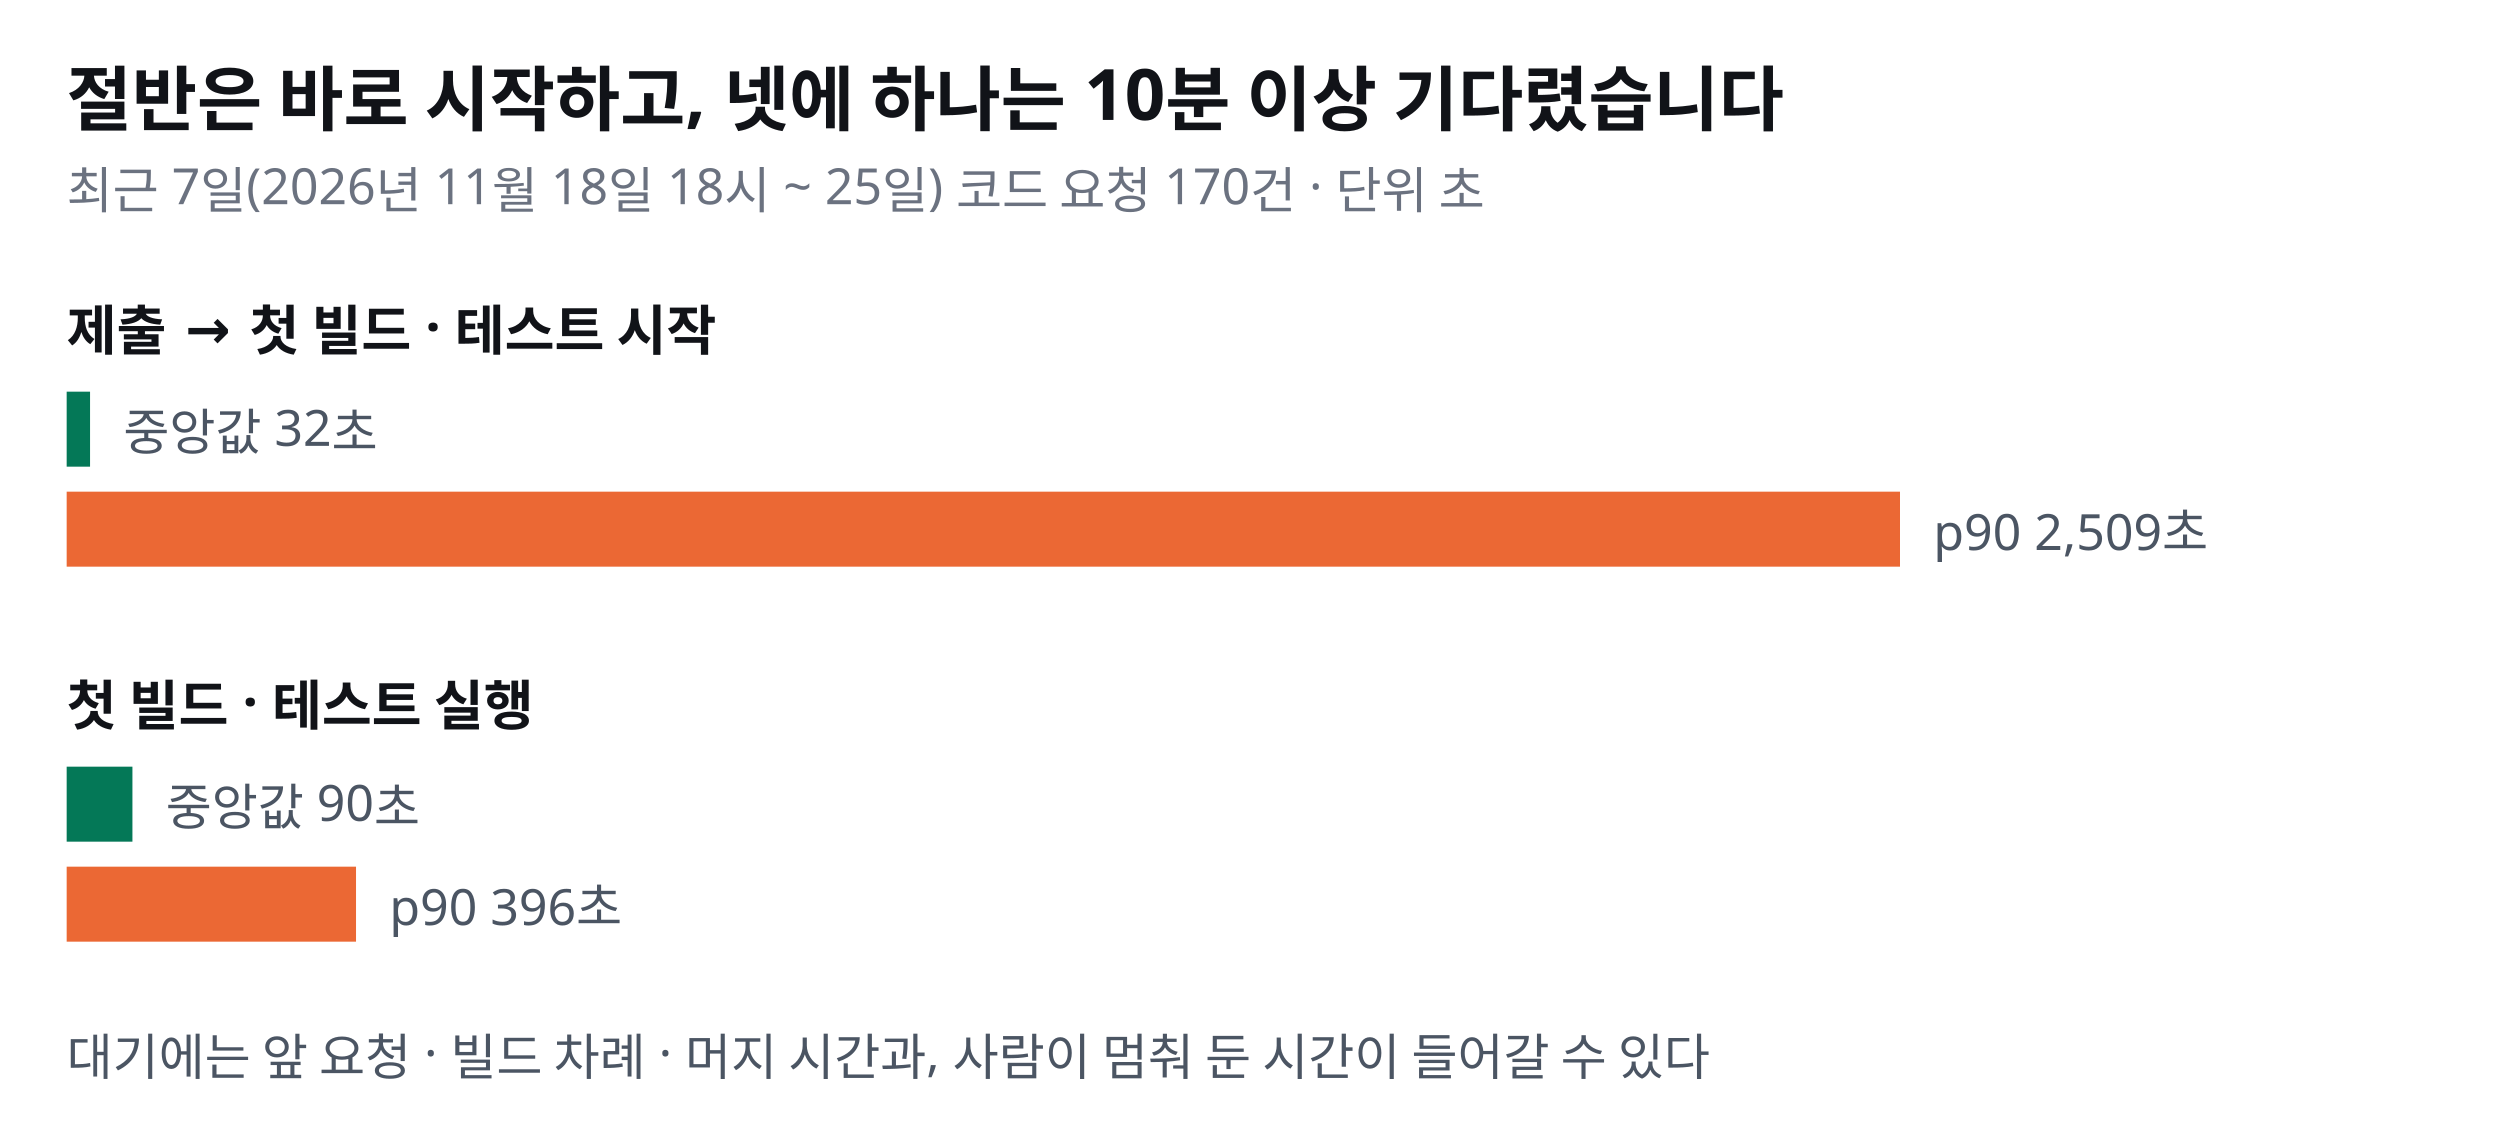
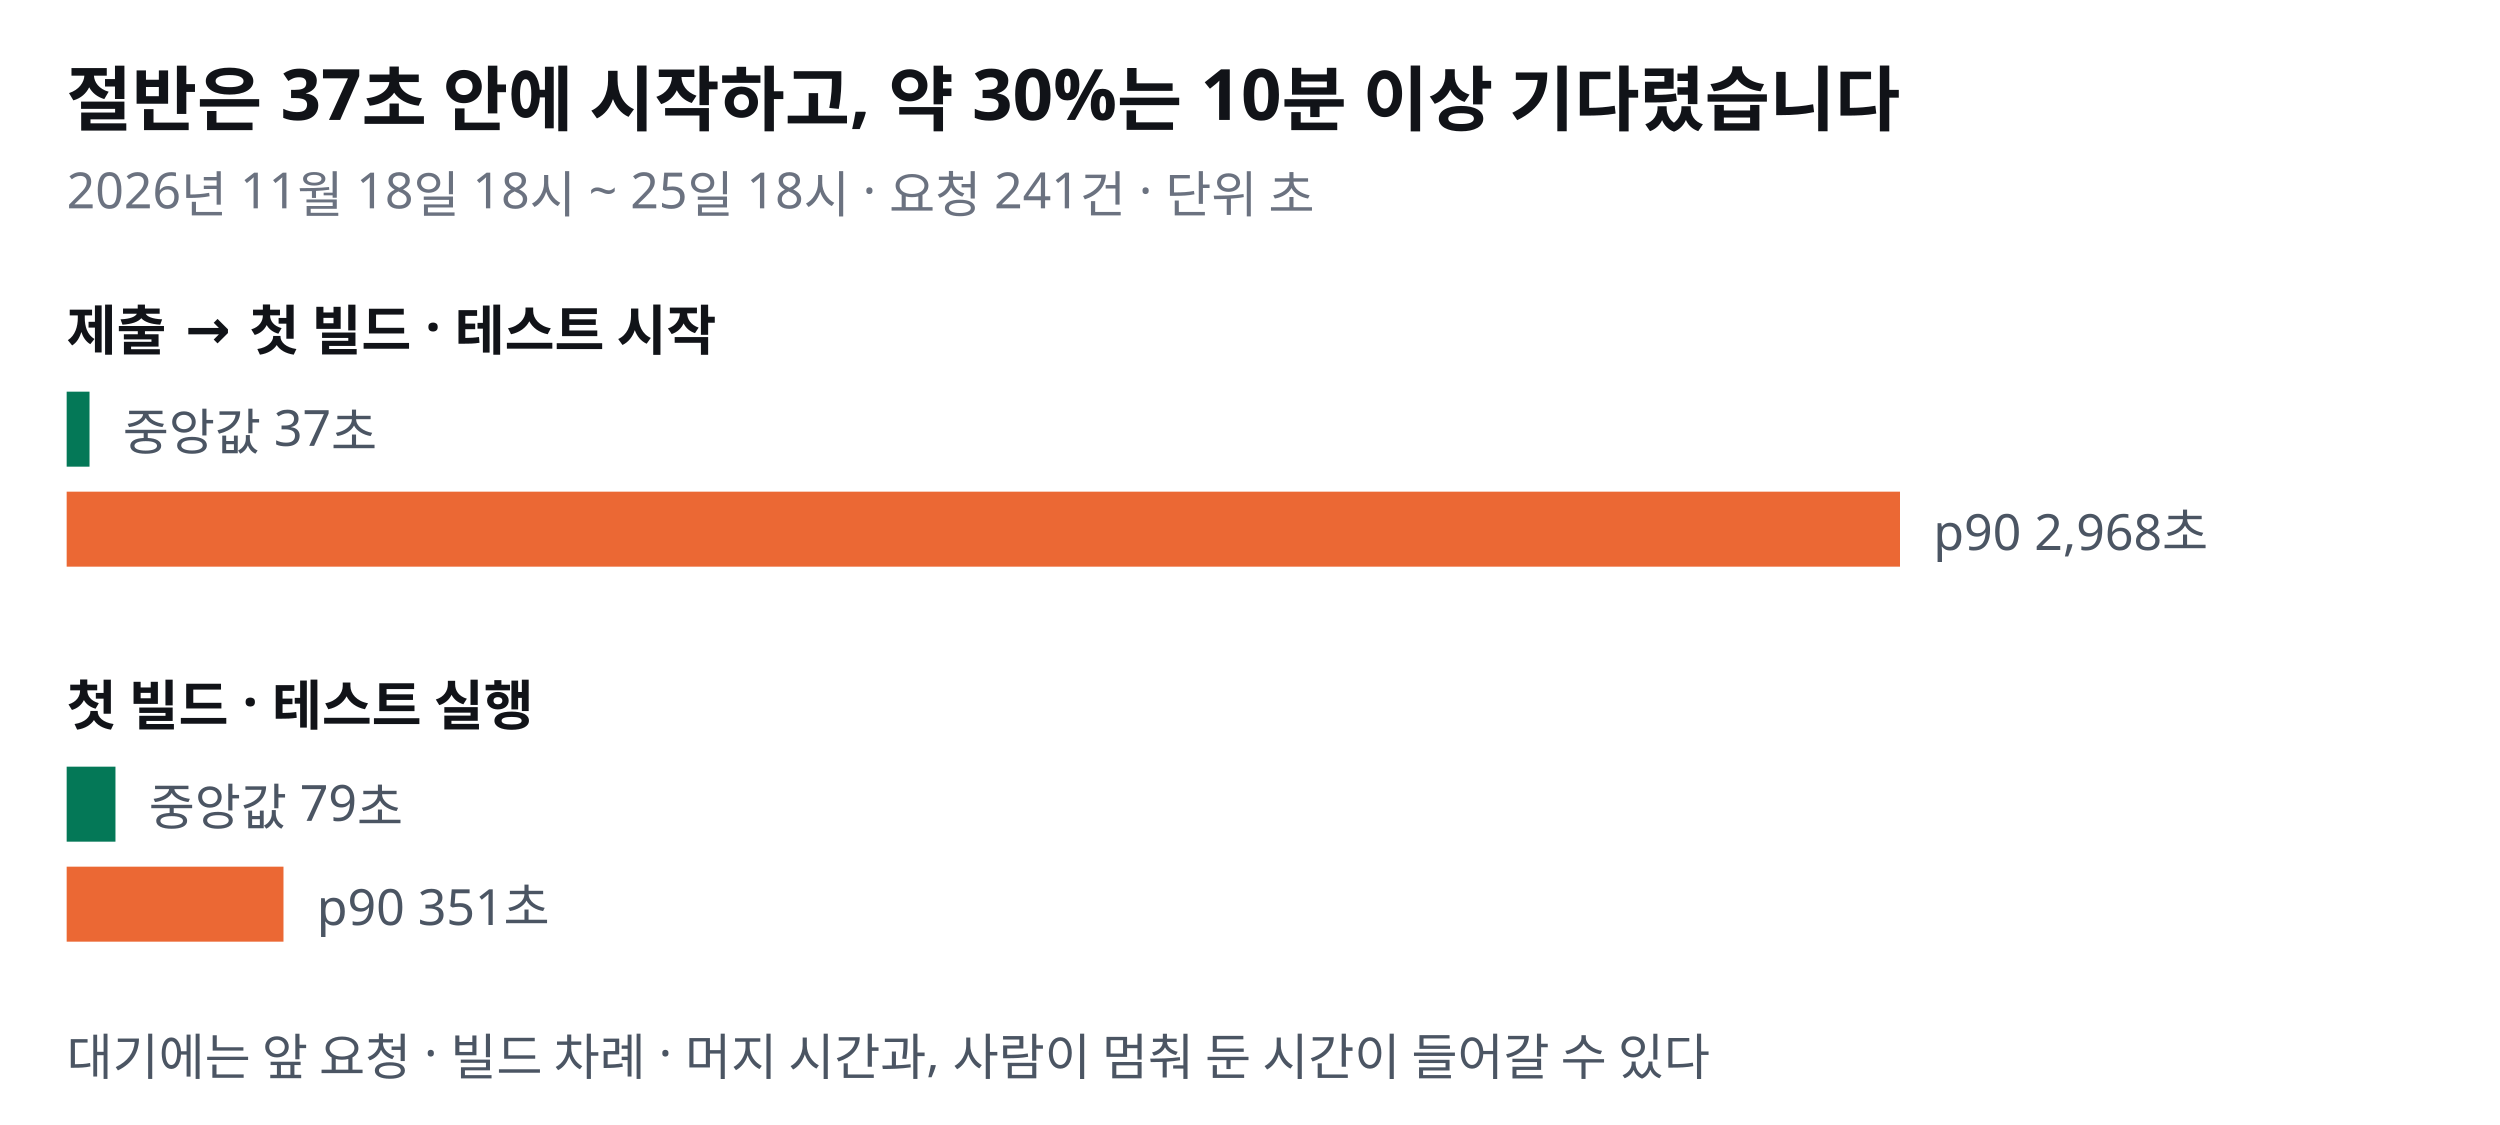
<svg xmlns="http://www.w3.org/2000/svg" viewBox="0 0 600 270" width="600" height="270" role="img" aria-labelledby="t d">
  <rect width="600" height="270" fill="#ffffff" />
  <g font-family="Pretendard, 'Apple SD Gothic Neo', 'Noto Sans KR', 'Malgun Gothic', sans-serif">
-     <text x="16" y="30" font-size="17" fill="#111318" font-weight="700">절반은 바로 시작하고, 넷에 하나는 10분 이상 기다렸습니다</text>
-     <text x="16" y="50" font-size="12" fill="#6b7280">최근 7일(2026년 11월 18일 18시 ~ 25일) 코드 요청 170건 · 단위 초</text>
+     <text x="16" y="30" font-size="17" fill="#111318" font-weight="700">절반은 37초 안에 시작하고, 약 30%는 10분 이상 기다렸습니다</text>
+     <text x="16" y="50" font-size="12" fill="#6b7280">2026년 11월 18일 18시 ~ 25일 18시 · 요청 241건 · 단위 초</text>
    <text x="16" y="84" font-size="13" fill="#111318" font-weight="700">제출 → 첫 빌드 · 테스트 시작</text>
-     <rect x="16" y="94" width="5.612" height="18" fill="#047857" />
-     <text x="29.612" y="108" font-size="12" fill="#4b5563">중앙값 32초</text>
+     <rect x="16" y="94" width="5.485" height="18" fill="#047857" />
+     <text x="29.485" y="108" font-size="12" fill="#4b5563">중앙값 37초</text>
    <rect x="16" y="118" width="440" height="18" fill="#eb6834" />
-     <text x="464" y="132" font-size="12" fill="#4b5563">p90 2,509초</text>
+     <text x="464" y="132" font-size="12" fill="#4b5563">p90 2,968초</text>
    <text x="16" y="174" font-size="13" fill="#111318" font-weight="700">첫 빌드 · 테스트 실행</text>
-     <rect x="16" y="184" width="15.783" height="18" fill="#047857" />
-     <text x="39.783" y="198" font-size="12" fill="#4b5563">중앙값 90초</text>
-     <rect x="16" y="208" width="69.446" height="18" fill="#eb6834" />
-     <text x="93.446" y="222" font-size="12" fill="#4b5563">p90 396초</text>
+     <rect x="16" y="184" width="11.712" height="18" fill="#047857" />
+     <text x="35.712" y="198" font-size="12" fill="#4b5563">중앙값 79초</text>
+     <rect x="16" y="208" width="52.035" height="18" fill="#eb6834" />
+     <text x="76.035" y="222" font-size="12" fill="#4b5563">p90 351초</text>
    <text x="16" y="258" font-size="12" fill="#4b5563">대기에는 앞 요청 · 빌드 차례 · 머지 시간과, 사람이 멈춰 둔 시간이 들어갈 수 있다</text>
  </g>
</svg>
